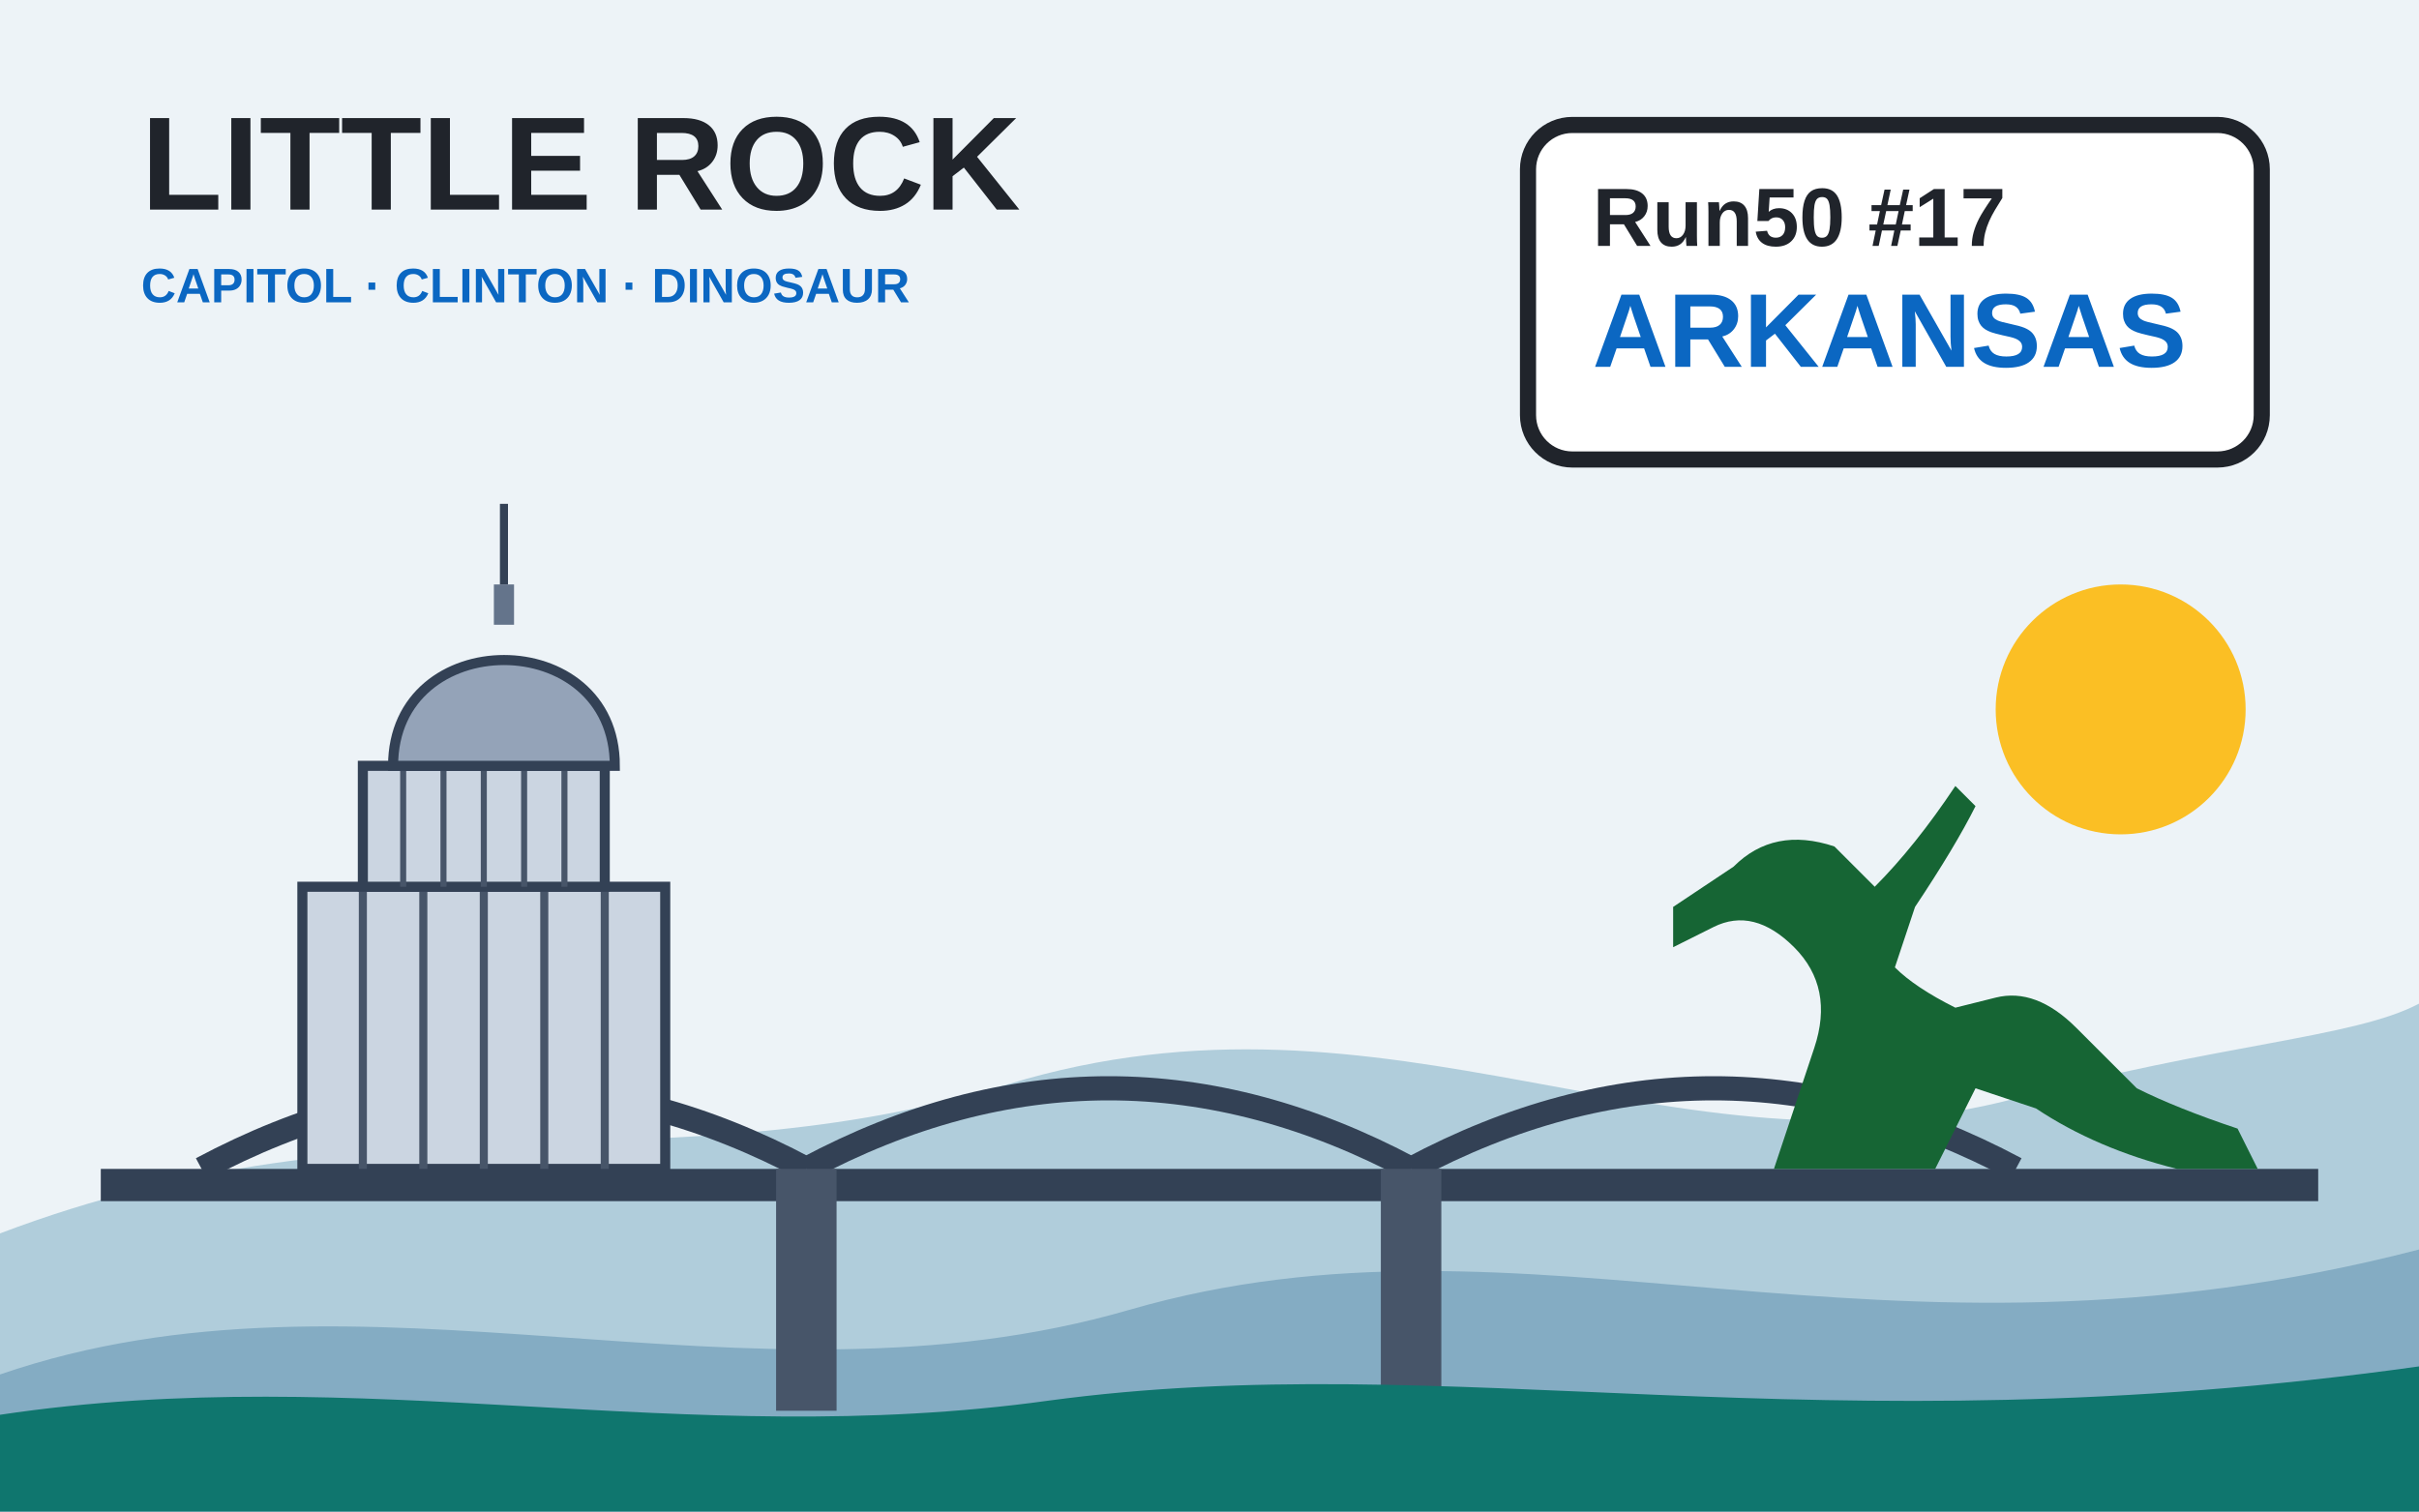
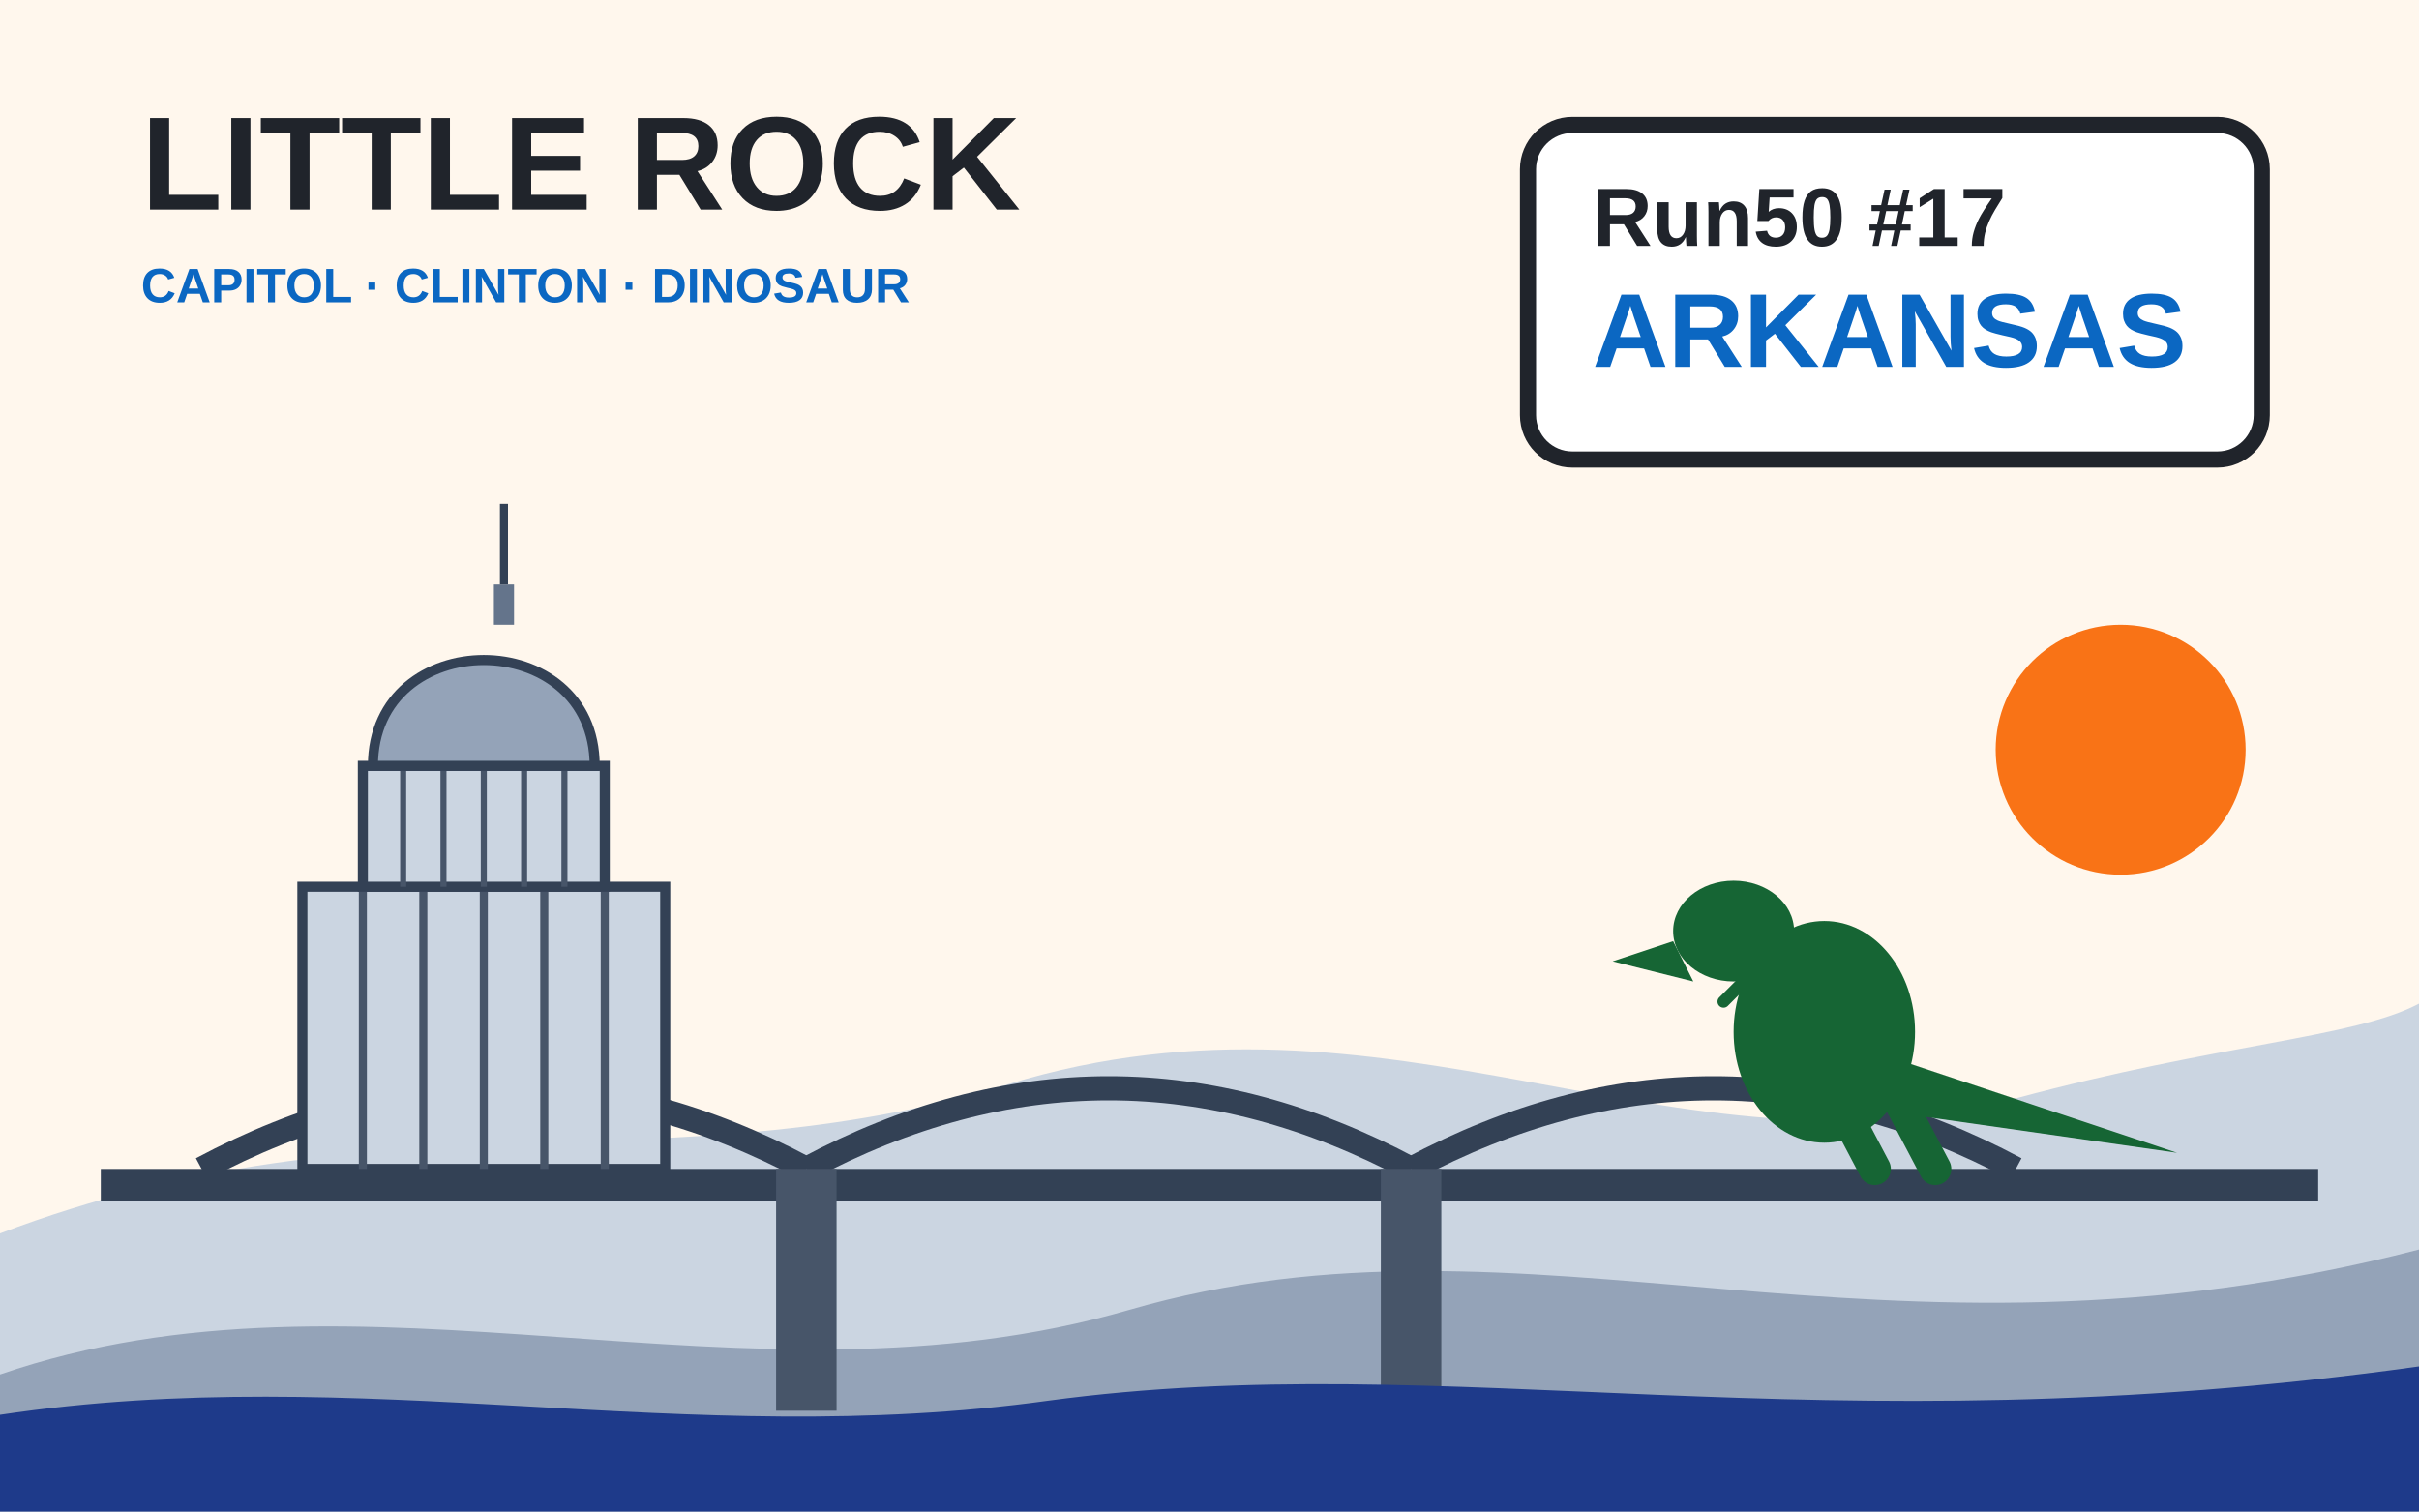
<svg xmlns="http://www.w3.org/2000/svg" viewBox="0 0 1200 750" role="img" aria-labelledby="title desc">
-   <rect width="1200" height="750" fill="#edf3f7" />
+   <rect width="1200" height="750" fill="#fff7ed" />
  <g transform="translate(70 104)">
    <text x="0" y="0" font-family="Arial, Helvetica, sans-serif" font-size="66" font-weight="900" fill="#20242b">LITTLE ROCK</text>
    <text x="0" y="46" font-family="Arial, Helvetica, sans-serif" font-size="24" font-weight="700" fill="#0b67c2">CAPITOL · CLINTON · DINOSAUR</text>
  </g>
  <rect x="758" y="62" width="364" height="166" rx="22" fill="#ffffff" stroke="#20242b" stroke-width="8" />
  <text x="790" y="122" font-family="Arial, Helvetica, sans-serif" font-size="41" font-weight="900" fill="#20242b">Run50 #17</text>
  <text x="790" y="182" font-family="Arial, Helvetica, sans-serif" font-size="52" font-weight="900" fill="#0b67c2">ARKANSAS</text>
-   <circle cx="1052" cy="352" r="62" fill="#fbbf24" />
-   <path d="M0 612 C190 540 330 590 500 538 C690 480 830 590 1000 545 C1100 518 1168 515 1200 498 L1200 750 L0 750 Z" fill="#b0cddb" />
-   <path d="M0 682 C180 620 370 705 560 650 C760 592 930 690 1200 620 L1200 750 L0 750 Z" fill="#84acc3" />
+   <circle cx="1052" cy="372" r="62" fill="#f97316" />
+   <path d="M0 612 C190 540 330 590 500 538 C690 480 830 590 1000 545 C1100 518 1168 515 1200 498 L1200 750 L0 750 Z" fill="#cbd5e1" />
+   <path d="M0 682 C180 620 370 705 560 650 C760 592 930 690 1200 620 L1200 750 L0 750 Z" fill="#94a3b8" />
  <rect x="50" y="580" width="1100" height="16" fill="#334155" />
  <path d="M100 580 Q250 500 400 580" stroke="#334155" stroke-width="12" fill="none" />
  <path d="M400 580 Q550 500 700 580" stroke="#334155" stroke-width="12" fill="none" />
  <path d="M700 580 Q850 500 1000 580" stroke="#334155" stroke-width="12" fill="none" />
  <rect x="385" y="580" width="30" height="120" fill="#475569" />
  <rect x="685" y="580" width="30" height="120" fill="#475569" />
  <g>
    <rect x="150" y="440" width="180" height="140" fill="#cbd5e1" stroke="#334155" stroke-width="5" />
    <line x1="180" y1="440" x2="180" y2="580" stroke="#475569" stroke-width="4" />
    <line x1="210" y1="440" x2="210" y2="580" stroke="#475569" stroke-width="4" />
    <line x1="240" y1="440" x2="240" y2="580" stroke="#475569" stroke-width="4" />
    <line x1="270" y1="440" x2="270" y2="580" stroke="#475569" stroke-width="4" />
    <line x1="300" y1="440" x2="300" y2="580" stroke="#475569" stroke-width="4" />
    <rect x="180" y="380" width="120" height="60" fill="#cbd5e1" stroke="#334155" stroke-width="5" />
    <line x1="200" y1="380" x2="200" y2="440" stroke="#475569" stroke-width="3" />
    <line x1="220" y1="380" x2="220" y2="440" stroke="#475569" stroke-width="3" />
    <line x1="240" y1="380" x2="240" y2="440" stroke="#475569" stroke-width="3" />
    <line x1="260" y1="380" x2="260" y2="440" stroke="#475569" stroke-width="3" />
    <line x1="280" y1="380" x2="280" y2="440" stroke="#475569" stroke-width="3" />
-     <path d="M195 380 C195 310 305 310 305 380 Z" fill="#94a3b8" stroke="#334155" stroke-width="5" />
+     <path d="M185 380 C185 310 295 310 295 380 Z" fill="#94a3b8" stroke="#334155" stroke-width="5" />
    <rect x="245" y="290" width="10" height="20" fill="#64748b" />
    <line x1="250" y1="290" x2="250" y2="250" stroke="#334155" stroke-width="4" />
  </g>
  <g>
-     <path d="M880 580 L900 520 Q910 490 890 470 Q870 450 850 460 L830 470 L830 450 L860 430 Q880 410 910 420 L930 440 Q950 420 970 390 L980 400 Q970 420 950 450 L940 480 Q950 490 970 500 L990 495 Q1010 490 1030 510 L1060 540 Q1080 550 1110 560 L1120 580 L1080 580 Q1040 570 1010 550 L980 540 L960 580 Z" fill="#166534" />
+     <ellipse cx="860" cy="462" rx="30" ry="25" fill="#166534" />
+     <polygon points="830 467, 800 477, 840 487" fill="#166534" />
+     <ellipse cx="905" cy="512" rx="45" ry="55" fill="#166534" />
+     <polygon points="930 522, 1080 572, 940 552" fill="#166534" />
+     <line x1="910" y1="542" x2="930" y2="580" stroke="#166534" stroke-width="16" stroke-linecap="round" />
+     <line x1="940" y1="542" x2="960" y2="580" stroke="#166534" stroke-width="16" stroke-linecap="round" />
+     <line x1="870" y1="482" x2="855" y2="497" stroke="#166534" stroke-width="6" stroke-linecap="round" />
  </g>
-   <path d="M0 702 C180 675 340 720 520 695 C720 668 900 720 1200 678 L1200 750 L0 750 Z" fill="#0f766e" />
+   <path d="M0 702 C180 675 340 720 520 695 C720 668 900 720 1200 678 L1200 750 L0 750 Z" fill="#1e3a8a" />
</svg>
